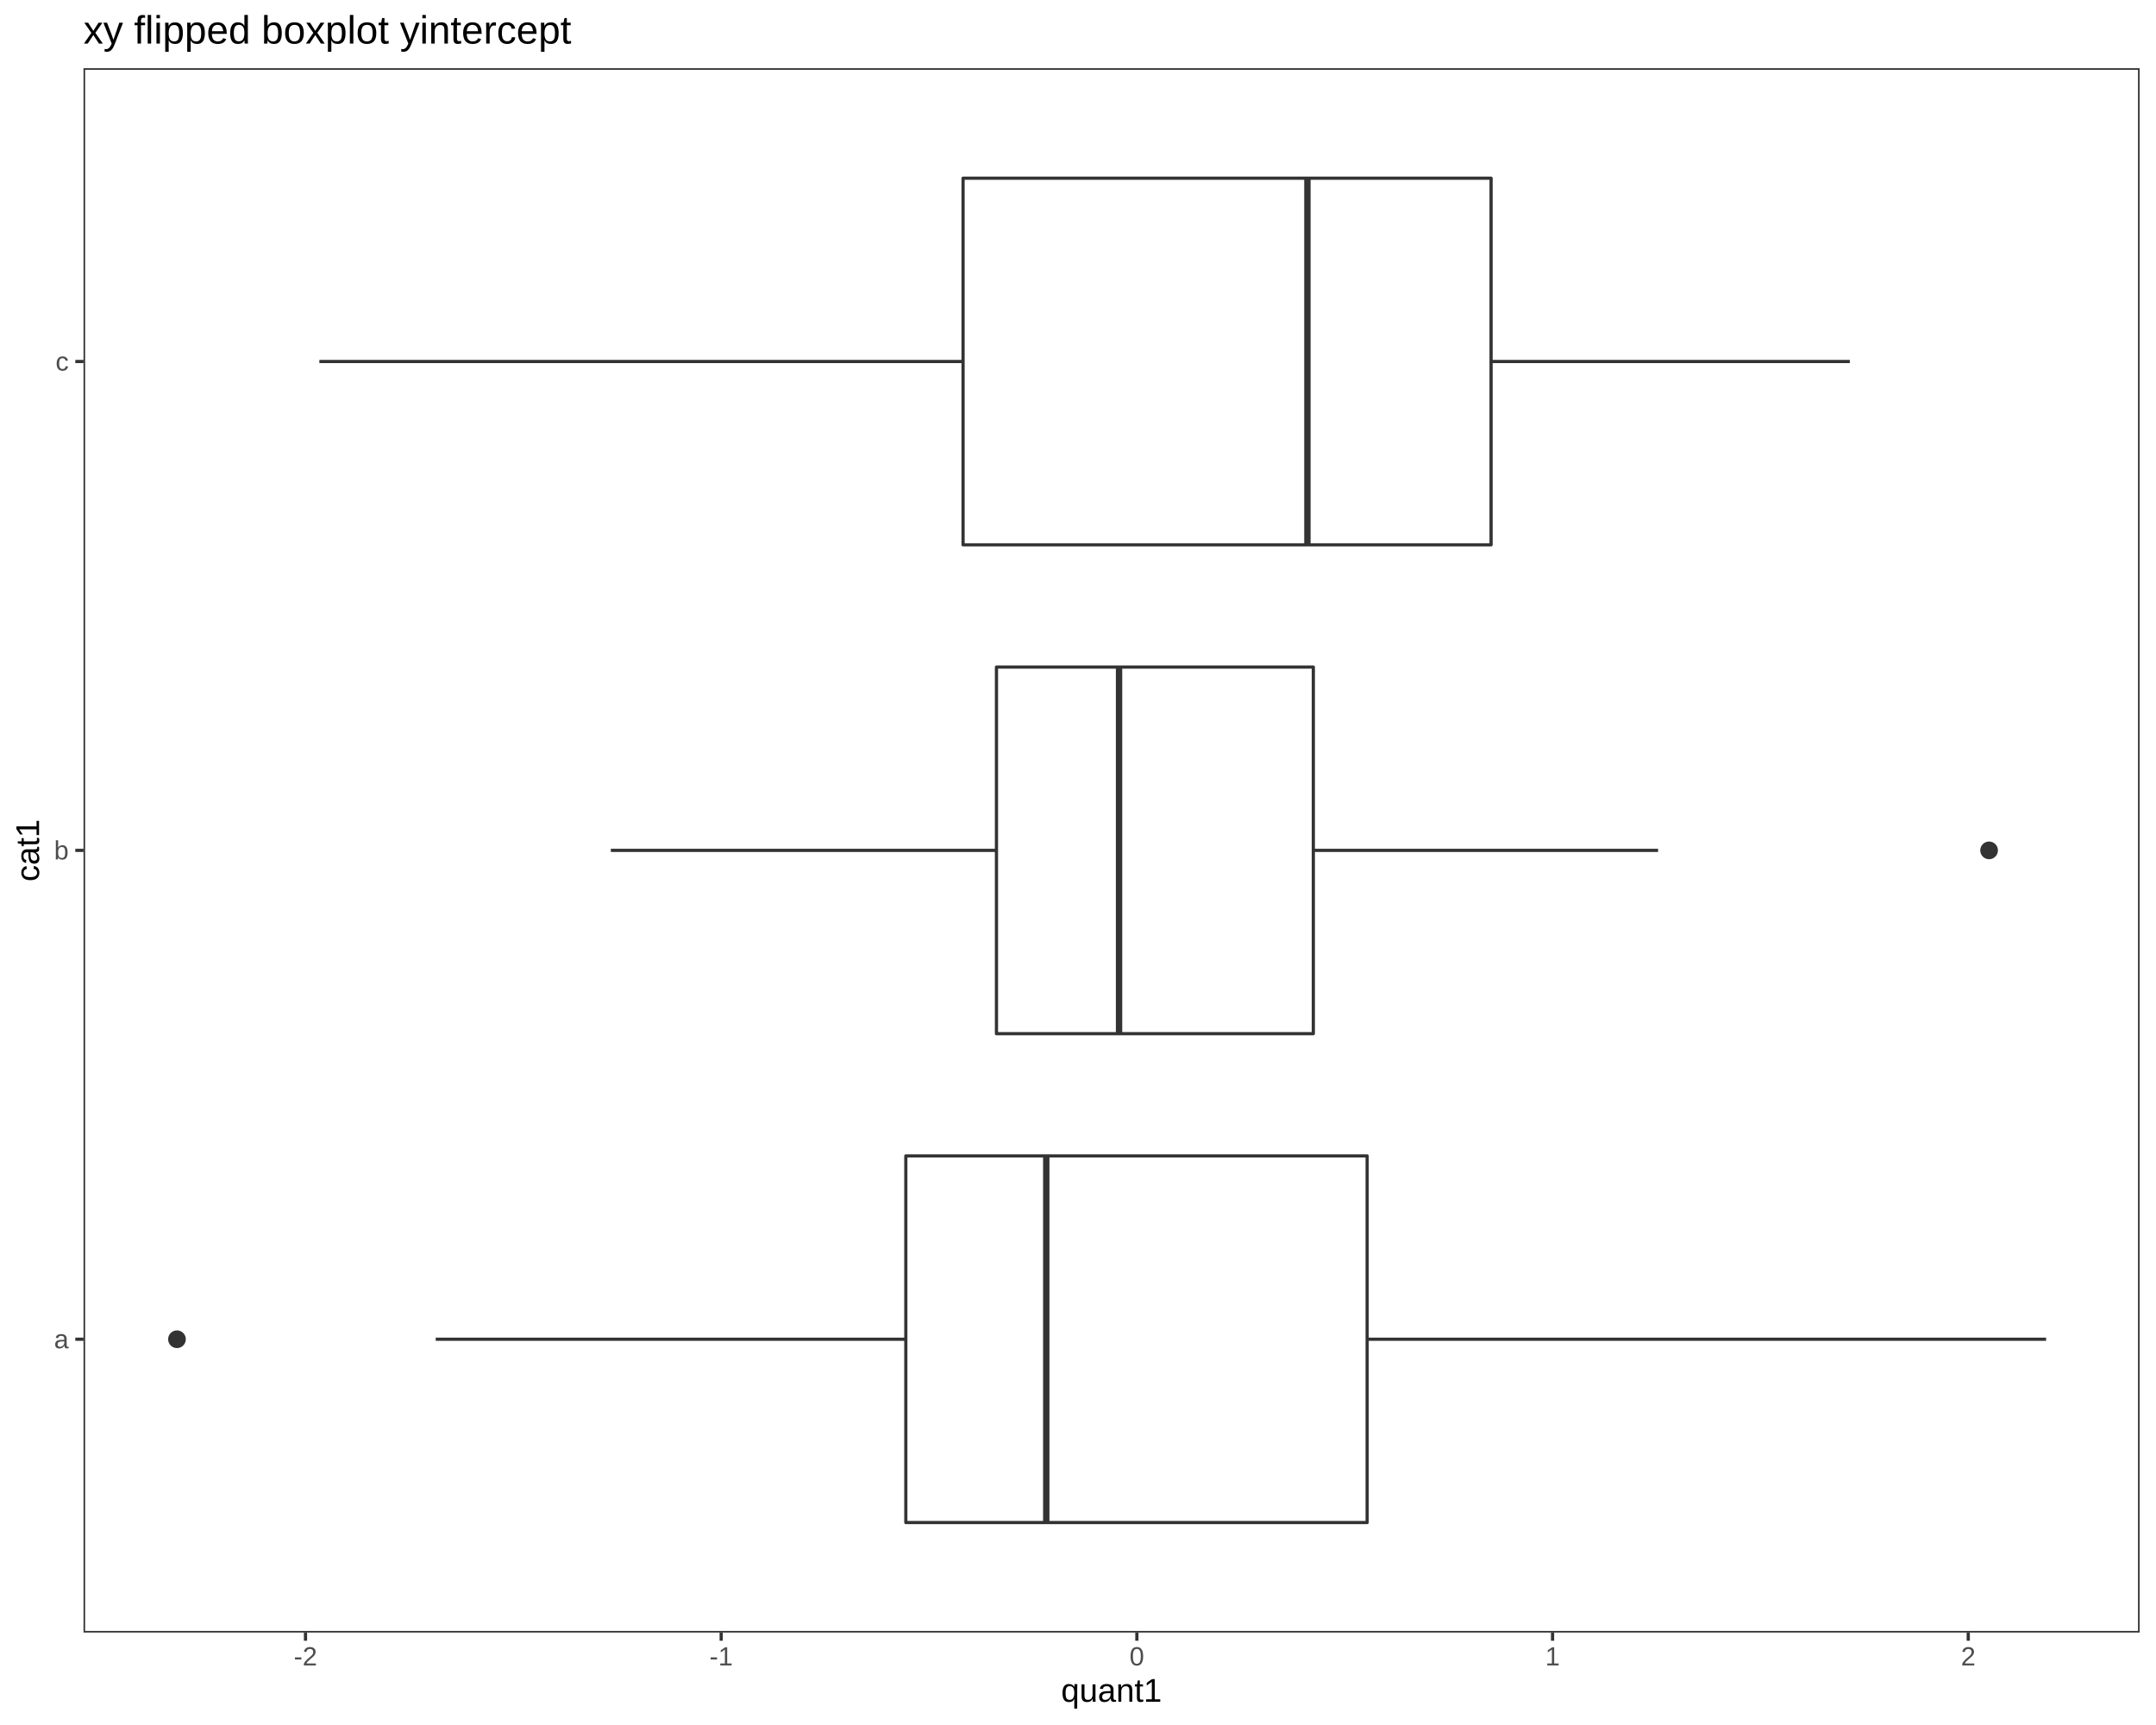
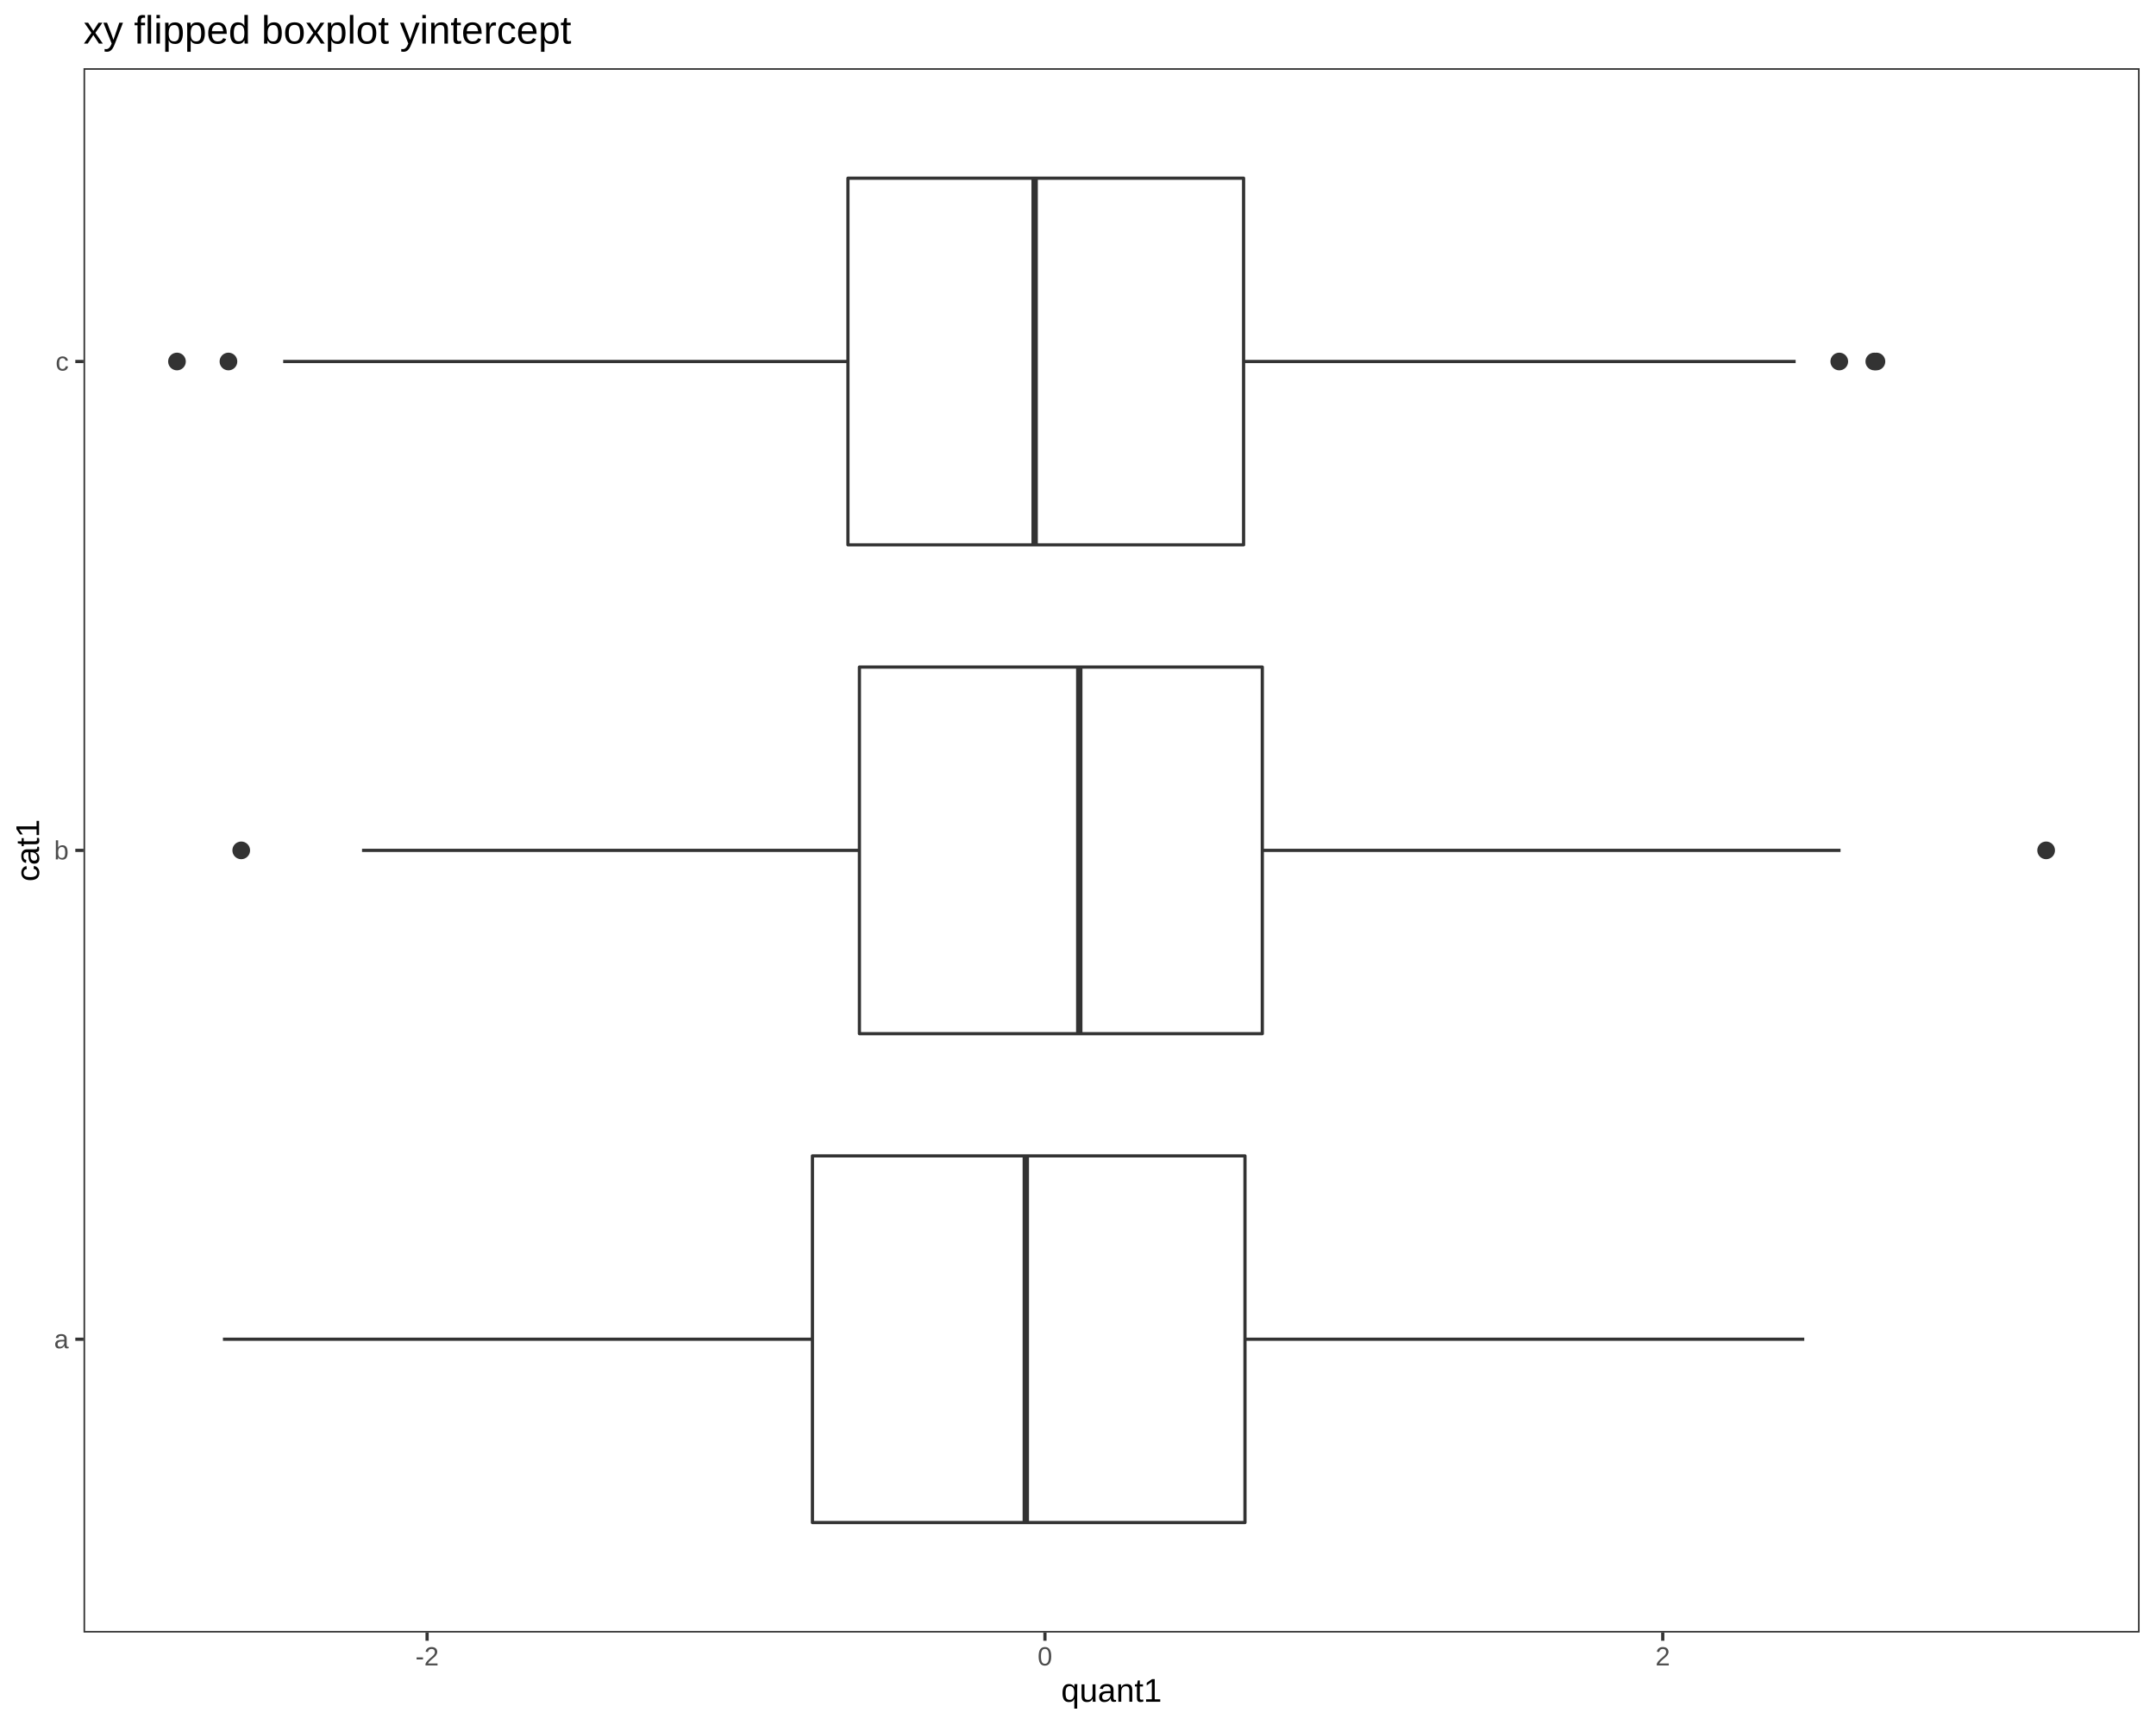
<svg xmlns="http://www.w3.org/2000/svg" viewBox="0 0 720.00 576.00">
  <defs>
    <style type="text/css">
    line, polyline, polygon, path, rect, circle {
      fill: none;
      stroke: #000000;
      stroke-linecap: round;
      stroke-linejoin: round;
      stroke-miterlimit: 10.00;
    }
  </style>
  </defs>
  <rect width="100%" height="100%" style="stroke: none; fill: #FFFFFF;" />
  <rect x="0.00" y="0.00" width="720.00" height="576.00" style="stroke-width: 1.07; stroke: #FFFFFF; fill: #FFFFFF;" />
  <defs>
    <clipPath id="cpMjcuODl8NzE0LjUyfDU0NS4xM3wyMi43Nw==">
      <rect x="27.89" y="22.77" width="686.64" height="522.36" />
    </clipPath>
  </defs>
  <rect x="27.89" y="22.77" width="686.64" height="522.36" style="stroke-width: 1.07; stroke: none; fill: #FFFFFF;" clip-path="url(#cpMjcuODl8NzE0LjUyfDU0NS4xM3wyMi43Nw==)" />
-   <circle cx="59.10" cy="447.19" r="1.95pt" style="stroke-width: 0.71; stroke: #333333; fill: #333333;" clip-path="url(#cpMjcuODl8NzE0LjUyfDU0NS4xM3wyMi43Nw==)" />
-   <line x1="456.56" y1="447.19" x2="683.31" y2="447.19" style="stroke-width: 1.07; stroke: #333333; stroke-linecap: butt;" clip-path="url(#cpMjcuODl8NzE0LjUyfDU0NS4xM3wyMi43Nw==)" />
-   <line x1="302.50" y1="447.19" x2="145.51" y2="447.19" style="stroke-width: 1.07; stroke: #333333; stroke-linecap: butt;" clip-path="url(#cpMjcuODl8NzE0LjUyfDU0NS4xM3wyMi43Nw==)" />
-   <polygon points="456.56,508.40 302.50,508.40 302.50,385.97 456.56,385.97 456.56,508.40 " style="stroke-width: 1.07; stroke: #333333; fill: #FFFFFF;" clip-path="url(#cpMjcuODl8NzE0LjUyfDU0NS4xM3wyMi43Nw==)" />
-   <line x1="349.40" y1="508.40" x2="349.40" y2="385.97" style="stroke-width: 2.13; stroke: #333333; stroke-linecap: butt;" clip-path="url(#cpMjcuODl8NzE0LjUyfDU0NS4xM3wyMi43Nw==)" />
-   <circle cx="664.26" cy="283.95" r="1.95pt" style="stroke-width: 0.71; stroke: #333333; fill: #333333;" clip-path="url(#cpMjcuODl8NzE0LjUyfDU0NS4xM3wyMi43Nw==)" />
-   <line x1="438.59" y1="283.95" x2="553.72" y2="283.95" style="stroke-width: 1.07; stroke: #333333; stroke-linecap: butt;" clip-path="url(#cpMjcuODl8NzE0LjUyfDU0NS4xM3wyMi43Nw==)" />
-   <line x1="332.77" y1="283.95" x2="203.99" y2="283.95" style="stroke-width: 1.07; stroke: #333333; stroke-linecap: butt;" clip-path="url(#cpMjcuODl8NzE0LjUyfDU0NS4xM3wyMi43Nw==)" />
-   <polygon points="438.59,345.16 332.77,345.16 332.77,222.74 438.59,222.74 438.59,345.16 " style="stroke-width: 1.07; stroke: #333333; fill: #FFFFFF;" clip-path="url(#cpMjcuODl8NzE0LjUyfDU0NS4xM3wyMi43Nw==)" />
-   <line x1="373.71" y1="345.16" x2="373.71" y2="222.74" style="stroke-width: 2.13; stroke: #333333; stroke-linecap: butt;" clip-path="url(#cpMjcuODl8NzE0LjUyfDU0NS4xM3wyMi43Nw==)" />
-   <line x1="497.95" y1="120.71" x2="617.75" y2="120.71" style="stroke-width: 1.07; stroke: #333333; stroke-linecap: butt;" clip-path="url(#cpMjcuODl8NzE0LjUyfDU0NS4xM3wyMi43Nw==)" />
-   <line x1="321.62" y1="120.71" x2="106.65" y2="120.71" style="stroke-width: 1.07; stroke: #333333; stroke-linecap: butt;" clip-path="url(#cpMjcuODl8NzE0LjUyfDU0NS4xM3wyMi43Nw==)" />
-   <polygon points="497.95,181.93 321.62,181.93 321.62,59.50 497.95,59.50 497.95,181.93 " style="stroke-width: 1.07; stroke: #333333; fill: #FFFFFF;" clip-path="url(#cpMjcuODl8NzE0LjUyfDU0NS4xM3wyMi43Nw==)" />
-   <line x1="436.61" y1="181.93" x2="436.61" y2="59.50" style="stroke-width: 2.13; stroke: #333333; stroke-linecap: butt;" clip-path="url(#cpMjcuODl8NzE0LjUyfDU0NS4xM3wyMi43Nw==)" />
+   <line x1="415.76" y1="447.19" x2="602.54" y2="447.19" style="stroke-width: 1.07; stroke: #333333; stroke-linecap: butt;" clip-path="url(#cpMjcuODl8NzE0LjUyfDU0NS4xM3wyMi43Nw==)" />
+   <line x1="271.31" y1="447.19" x2="74.45" y2="447.19" style="stroke-width: 1.07; stroke: #333333; stroke-linecap: butt;" clip-path="url(#cpMjcuODl8NzE0LjUyfDU0NS4xM3wyMi43Nw==)" />
+   <polygon points="415.76,508.40 271.31,508.40 271.31,385.97 415.76,385.97 415.76,508.40 " style="stroke-width: 1.07; stroke: #333333; fill: #FFFFFF;" clip-path="url(#cpMjcuODl8NzE0LjUyfDU0NS4xM3wyMi43Nw==)" />
+   <line x1="342.57" y1="508.40" x2="342.57" y2="385.97" style="stroke-width: 2.13; stroke: #333333; stroke-linecap: butt;" clip-path="url(#cpMjcuODl8NzE0LjUyfDU0NS4xM3wyMi43Nw==)" />
+   <circle cx="683.31" cy="283.95" r="1.95pt" style="stroke-width: 0.71; stroke: #333333; fill: #333333;" clip-path="url(#cpMjcuODl8NzE0LjUyfDU0NS4xM3wyMi43Nw==)" />
+   <circle cx="80.56" cy="283.95" r="1.95pt" style="stroke-width: 0.71; stroke: #333333; fill: #333333;" clip-path="url(#cpMjcuODl8NzE0LjUyfDU0NS4xM3wyMi43Nw==)" />
+   <line x1="421.55" y1="283.95" x2="614.65" y2="283.95" style="stroke-width: 1.07; stroke: #333333; stroke-linecap: butt;" clip-path="url(#cpMjcuODl8NzE0LjUyfDU0NS4xM3wyMi43Nw==)" />
+   <line x1="287.00" y1="283.95" x2="120.90" y2="283.95" style="stroke-width: 1.07; stroke: #333333; stroke-linecap: butt;" clip-path="url(#cpMjcuODl8NzE0LjUyfDU0NS4xM3wyMi43Nw==)" />
+   <polygon points="421.55,345.16 287.00,345.16 287.00,222.74 421.55,222.74 421.55,345.16 " style="stroke-width: 1.07; stroke: #333333; fill: #FFFFFF;" clip-path="url(#cpMjcuODl8NzE0LjUyfDU0NS4xM3wyMi43Nw==)" />
+   <line x1="360.42" y1="345.16" x2="360.42" y2="222.74" style="stroke-width: 2.13; stroke: #333333; stroke-linecap: butt;" clip-path="url(#cpMjcuODl8NzE0LjUyfDU0NS4xM3wyMi43Nw==)" />
+   <circle cx="614.23" cy="120.71" r="1.95pt" style="stroke-width: 0.71; stroke: #333333; fill: #333333;" clip-path="url(#cpMjcuODl8NzE0LjUyfDU0NS4xM3wyMi43Nw==)" />
+   <circle cx="76.29" cy="120.71" r="1.95pt" style="stroke-width: 0.71; stroke: #333333; fill: #333333;" clip-path="url(#cpMjcuODl8NzE0LjUyfDU0NS4xM3wyMi43Nw==)" />
+   <circle cx="59.10" cy="120.71" r="1.95pt" style="stroke-width: 0.71; stroke: #333333; fill: #333333;" clip-path="url(#cpMjcuODl8NzE0LjUyfDU0NS4xM3wyMi43Nw==)" />
+   <circle cx="626.64" cy="120.71" r="1.95pt" style="stroke-width: 0.71; stroke: #333333; fill: #333333;" clip-path="url(#cpMjcuODl8NzE0LjUyfDU0NS4xM3wyMi43Nw==)" />
+   <circle cx="625.93" cy="120.71" r="1.95pt" style="stroke-width: 0.71; stroke: #333333; fill: #333333;" clip-path="url(#cpMjcuODl8NzE0LjUyfDU0NS4xM3wyMi43Nw==)" />
+   <line x1="415.30" y1="120.71" x2="599.66" y2="120.71" style="stroke-width: 1.07; stroke: #333333; stroke-linecap: butt;" clip-path="url(#cpMjcuODl8NzE0LjUyfDU0NS4xM3wyMi43Nw==)" />
+   <line x1="283.17" y1="120.71" x2="94.57" y2="120.71" style="stroke-width: 1.07; stroke: #333333; stroke-linecap: butt;" clip-path="url(#cpMjcuODl8NzE0LjUyfDU0NS4xM3wyMi43Nw==)" />
+   <polygon points="415.30,181.93 283.17,181.93 283.17,59.50 415.30,59.50 415.30,181.93 " style="stroke-width: 1.07; stroke: #333333; fill: #FFFFFF;" clip-path="url(#cpMjcuODl8NzE0LjUyfDU0NS4xM3wyMi43Nw==)" />
+   <line x1="345.52" y1="181.93" x2="345.52" y2="59.50" style="stroke-width: 2.13; stroke: #333333; stroke-linecap: butt;" clip-path="url(#cpMjcuODl8NzE0LjUyfDU0NS4xM3wyMi43Nw==)" />
  <rect x="27.89" y="22.77" width="686.64" height="522.36" style="stroke-width: 1.07; stroke: #333333;" clip-path="url(#cpMjcuODl8NzE0LjUyfDU0NS4xM3wyMi43Nw==)" />
  <defs>
    <clipPath id="cpMC4wMHw3MjAuMDB8NTc2LjAwfDAuMDA=">
      <rect x="0.00" y="0.00" width="720.00" height="576.00" />
    </clipPath>
  </defs>
  <g clip-path="url(#cpMC4wMHw3MjAuMDB8NTc2LjAwfDAuMDA=)">
    <text x="18.06" y="450.21" style="font-size: 8.80px; fill: #4D4D4D; font-family: Liberation Sans;" textLength="4.89px" lengthAdjust="spacingAndGlyphs">a</text>
  </g>
  <g clip-path="url(#cpMC4wMHw3MjAuMDB8NTc2LjAwfDAuMDA=)">
    <text x="18.06" y="286.97" style="font-size: 8.80px; fill: #4D4D4D; font-family: Liberation Sans;" textLength="4.89px" lengthAdjust="spacingAndGlyphs">b</text>
  </g>
  <g clip-path="url(#cpMC4wMHw3MjAuMDB8NTc2LjAwfDAuMDA=)">
    <text x="18.55" y="123.74" style="font-size: 8.80px; fill: #4D4D4D; font-family: Liberation Sans;" textLength="4.41px" lengthAdjust="spacingAndGlyphs">c</text>
  </g>
  <polyline points="25.15,447.19 27.89,447.19 " style="stroke-width: 1.07; stroke: #333333; stroke-linecap: butt;" clip-path="url(#cpMC4wMHw3MjAuMDB8NTc2LjAwfDAuMDA=)" />
  <polyline points="25.15,283.95 27.89,283.95 " style="stroke-width: 1.07; stroke: #333333; stroke-linecap: butt;" clip-path="url(#cpMC4wMHw3MjAuMDB8NTc2LjAwfDAuMDA=)" />
  <polyline points="25.15,120.71 27.89,120.71 " style="stroke-width: 1.07; stroke: #333333; stroke-linecap: butt;" clip-path="url(#cpMC4wMHw3MjAuMDB8NTc2LjAwfDAuMDA=)" />
-   <polyline points="102.02,547.87 102.02,545.13 " style="stroke-width: 1.07; stroke: #333333; stroke-linecap: butt;" clip-path="url(#cpMC4wMHw3MjAuMDB8NTc2LjAwfDAuMDA=)" />
-   <polyline points="240.84,547.87 240.84,545.13 " style="stroke-width: 1.07; stroke: #333333; stroke-linecap: butt;" clip-path="url(#cpMC4wMHw3MjAuMDB8NTc2LjAwfDAuMDA=)" />
-   <polyline points="379.66,547.87 379.66,545.13 " style="stroke-width: 1.07; stroke: #333333; stroke-linecap: butt;" clip-path="url(#cpMC4wMHw3MjAuMDB8NTc2LjAwfDAuMDA=)" />
-   <polyline points="518.48,547.87 518.48,545.13 " style="stroke-width: 1.07; stroke: #333333; stroke-linecap: butt;" clip-path="url(#cpMC4wMHw3MjAuMDB8NTc2LjAwfDAuMDA=)" />
-   <polyline points="657.30,547.87 657.30,545.13 " style="stroke-width: 1.07; stroke: #333333; stroke-linecap: butt;" clip-path="url(#cpMC4wMHw3MjAuMDB8NTc2LjAwfDAuMDA=)" />
+   <polyline points="142.63,547.87 142.63,545.13 " style="stroke-width: 1.07; stroke: #333333; stroke-linecap: butt;" clip-path="url(#cpMC4wMHw3MjAuMDB8NTc2LjAwfDAuMDA=)" />
+   <polyline points="348.96,547.87 348.96,545.13 " style="stroke-width: 1.07; stroke: #333333; stroke-linecap: butt;" clip-path="url(#cpMC4wMHw3MjAuMDB8NTc2LjAwfDAuMDA=)" />
+   <polyline points="555.28,547.87 555.28,545.13 " style="stroke-width: 1.07; stroke: #333333; stroke-linecap: butt;" clip-path="url(#cpMC4wMHw3MjAuMDB8NTc2LjAwfDAuMDA=)" />
  <g clip-path="url(#cpMC4wMHw3MjAuMDB8NTc2LjAwfDAuMDA=)">
-     <text x="98.11" y="556.11" style="font-size: 8.80px; fill: #4D4D4D; font-family: Liberation Sans;" textLength="7.81px" lengthAdjust="spacingAndGlyphs">-2</text>
+     <text x="138.73" y="556.11" style="font-size: 8.80px; fill: #4D4D4D; font-family: Liberation Sans;" textLength="7.81px" lengthAdjust="spacingAndGlyphs">-2</text>
  </g>
  <g clip-path="url(#cpMC4wMHw3MjAuMDB8NTc2LjAwfDAuMDA=)">
-     <text x="236.93" y="556.11" style="font-size: 8.80px; fill: #4D4D4D; font-family: Liberation Sans;" textLength="7.81px" lengthAdjust="spacingAndGlyphs">-1</text>
+     <text x="346.51" y="556.11" style="font-size: 8.80px; fill: #4D4D4D; font-family: Liberation Sans;" textLength="4.89px" lengthAdjust="spacingAndGlyphs">0</text>
  </g>
  <g clip-path="url(#cpMC4wMHw3MjAuMDB8NTc2LjAwfDAuMDA=)">
-     <text x="377.21" y="556.11" style="font-size: 8.80px; fill: #4D4D4D; font-family: Liberation Sans;" textLength="4.89px" lengthAdjust="spacingAndGlyphs">0</text>
-   </g>
-   <g clip-path="url(#cpMC4wMHw3MjAuMDB8NTc2LjAwfDAuMDA=)">
-     <text x="516.04" y="556.11" style="font-size: 8.80px; fill: #4D4D4D; font-family: Liberation Sans;" textLength="4.89px" lengthAdjust="spacingAndGlyphs">1</text>
-   </g>
-   <g clip-path="url(#cpMC4wMHw3MjAuMDB8NTc2LjAwfDAuMDA=)">
-     <text x="654.86" y="556.11" style="font-size: 8.80px; fill: #4D4D4D; font-family: Liberation Sans;" textLength="4.89px" lengthAdjust="spacingAndGlyphs">2</text>
+     <text x="552.84" y="556.11" style="font-size: 8.80px; fill: #4D4D4D; font-family: Liberation Sans;" textLength="4.89px" lengthAdjust="spacingAndGlyphs">2</text>
  </g>
  <g clip-path="url(#cpMC4wMHw3MjAuMDB8NTc2LjAwfDAuMDA=)">
    <text x="354.36" y="568.24" style="font-size: 11.00px; font-family: Liberation Sans;" textLength="33.69px" lengthAdjust="spacingAndGlyphs">quant1</text>
  </g>
  <g clip-path="url(#cpMC4wMHw3MjAuMDB8NTc2LjAwfDAuMDA=)">
    <text transform="translate(13.04,294.36) rotate(-90)" style="font-size: 11.00px; font-family: Liberation Sans;" textLength="20.81px" lengthAdjust="spacingAndGlyphs">cat1</text>
  </g>
  <g clip-path="url(#cpMC4wMHw3MjAuMDB8NTc2LjAwfDAuMDA=)">
    <text x="27.89" y="14.56" style="font-size: 13.20px; font-family: Liberation Sans;" textLength="162.64px" lengthAdjust="spacingAndGlyphs">xy flipped boxplot yintercept</text>
  </g>
</svg>
